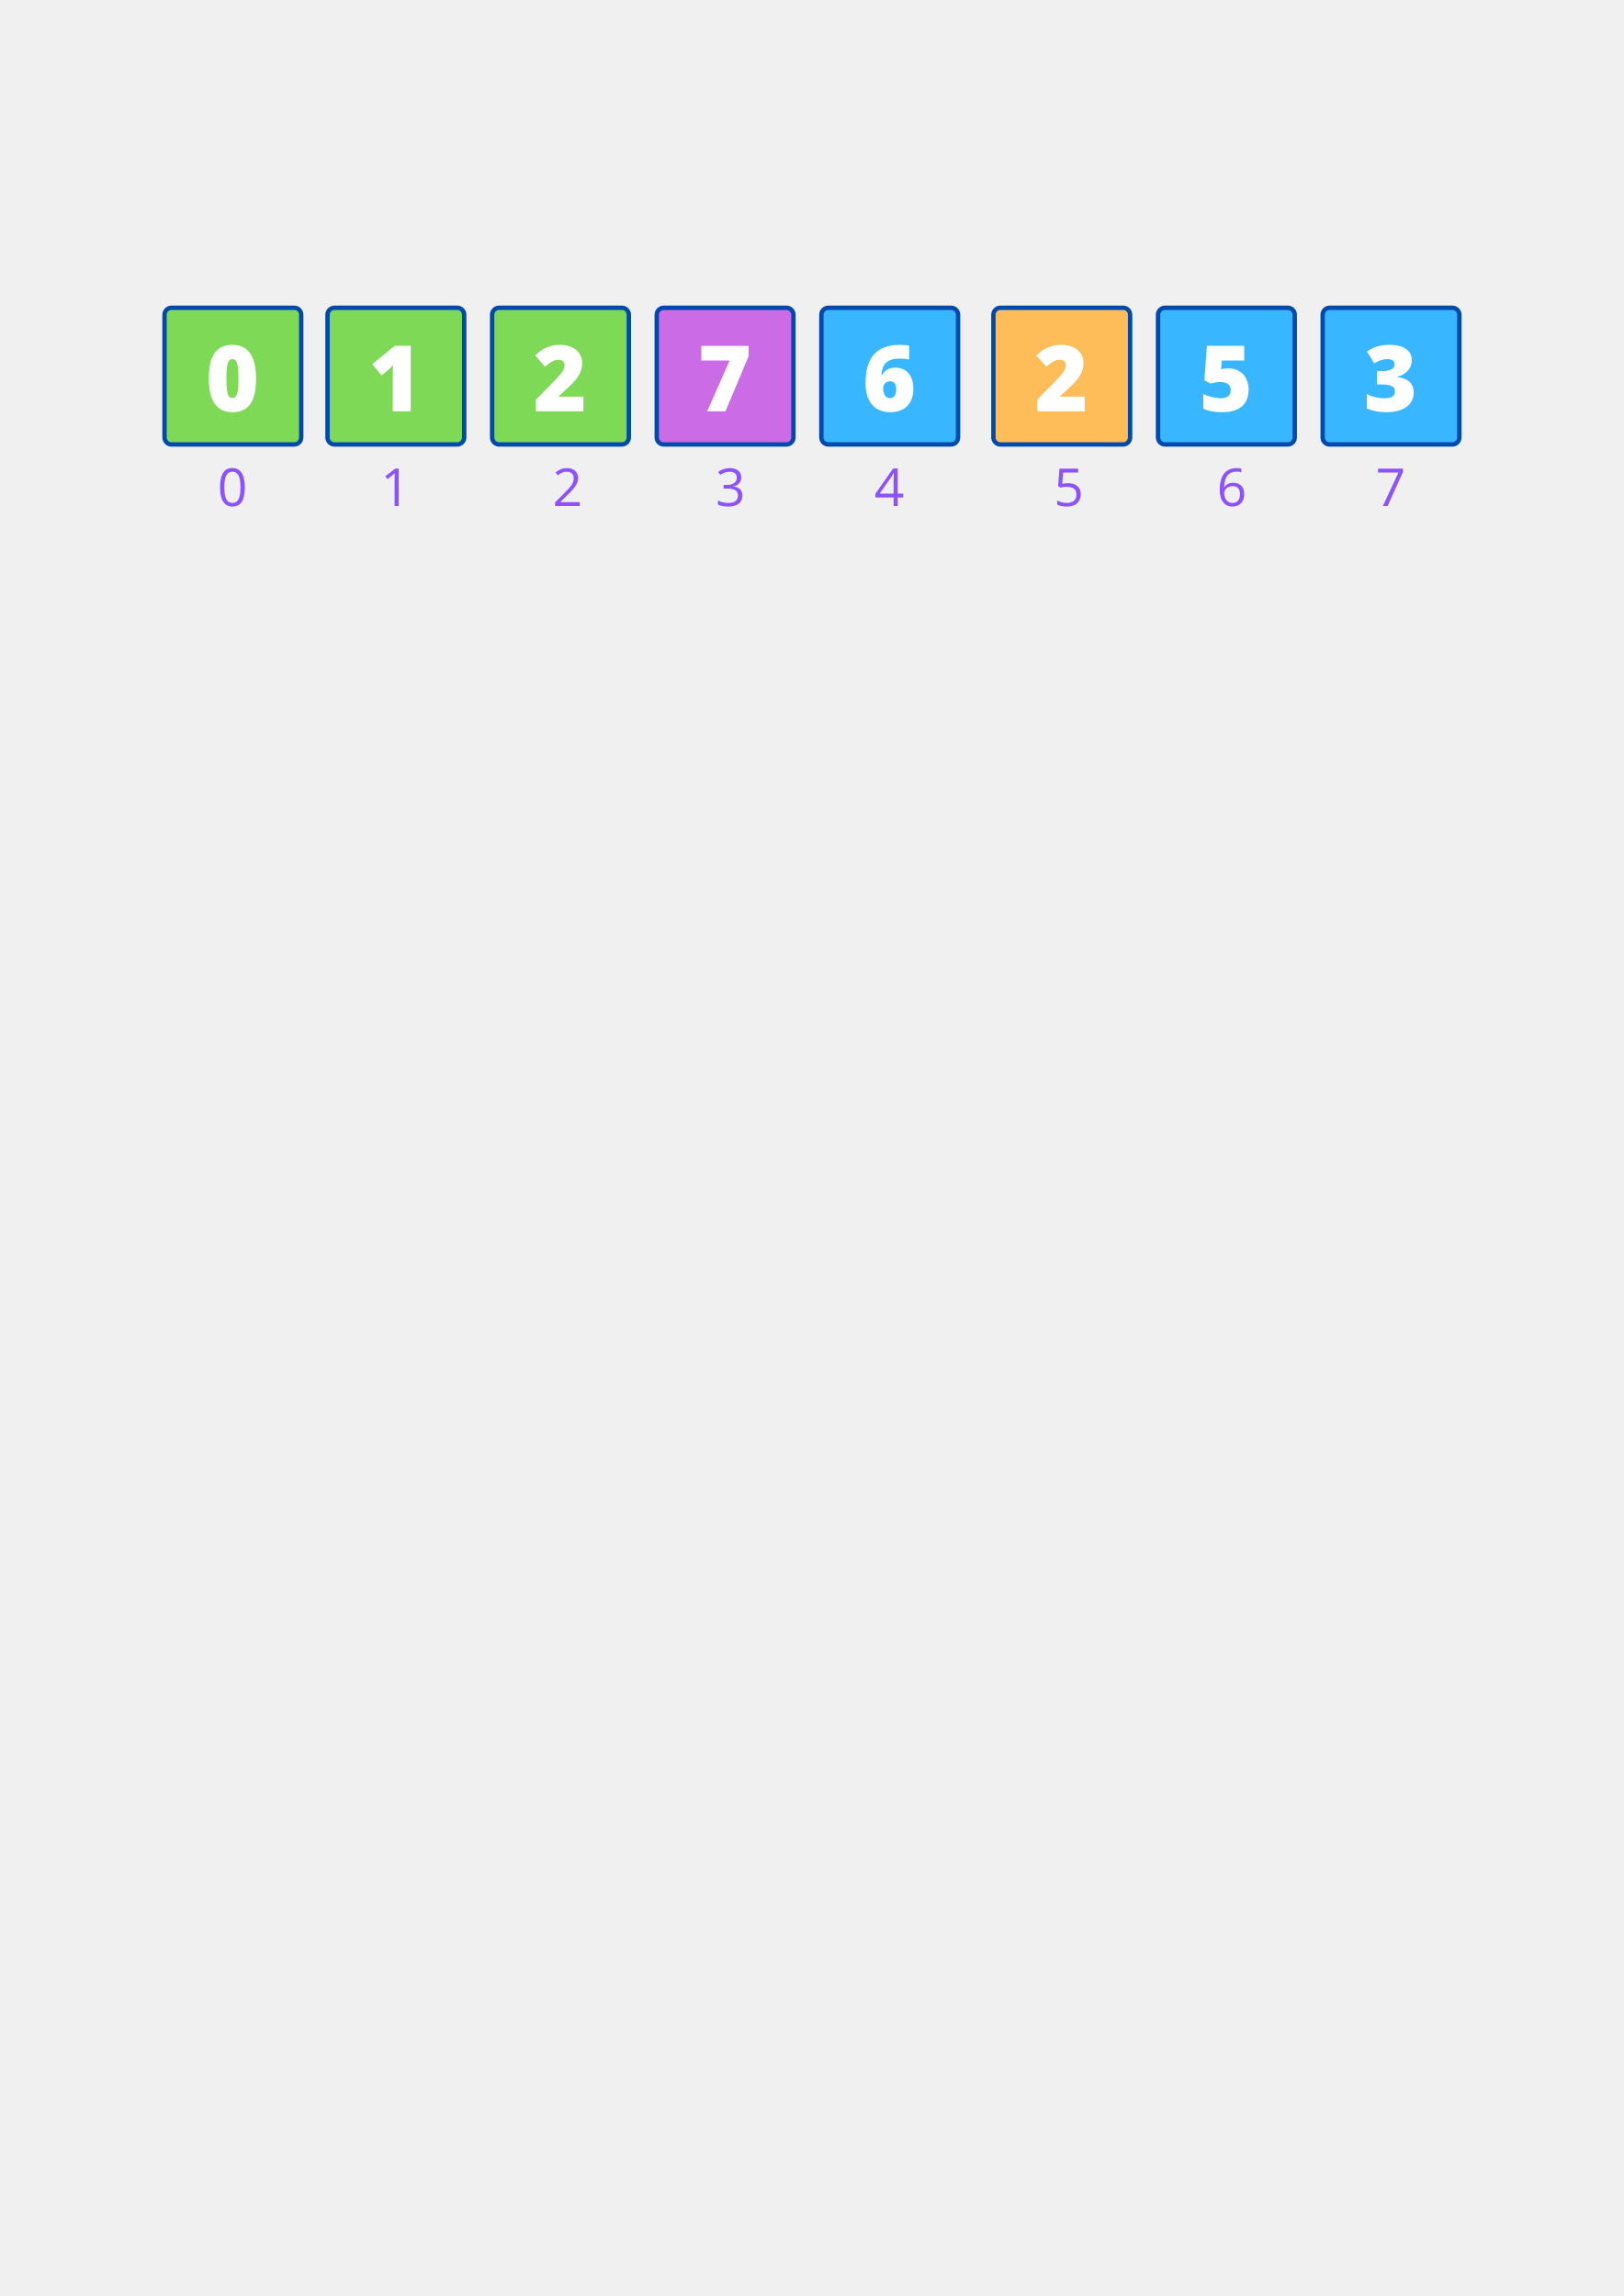
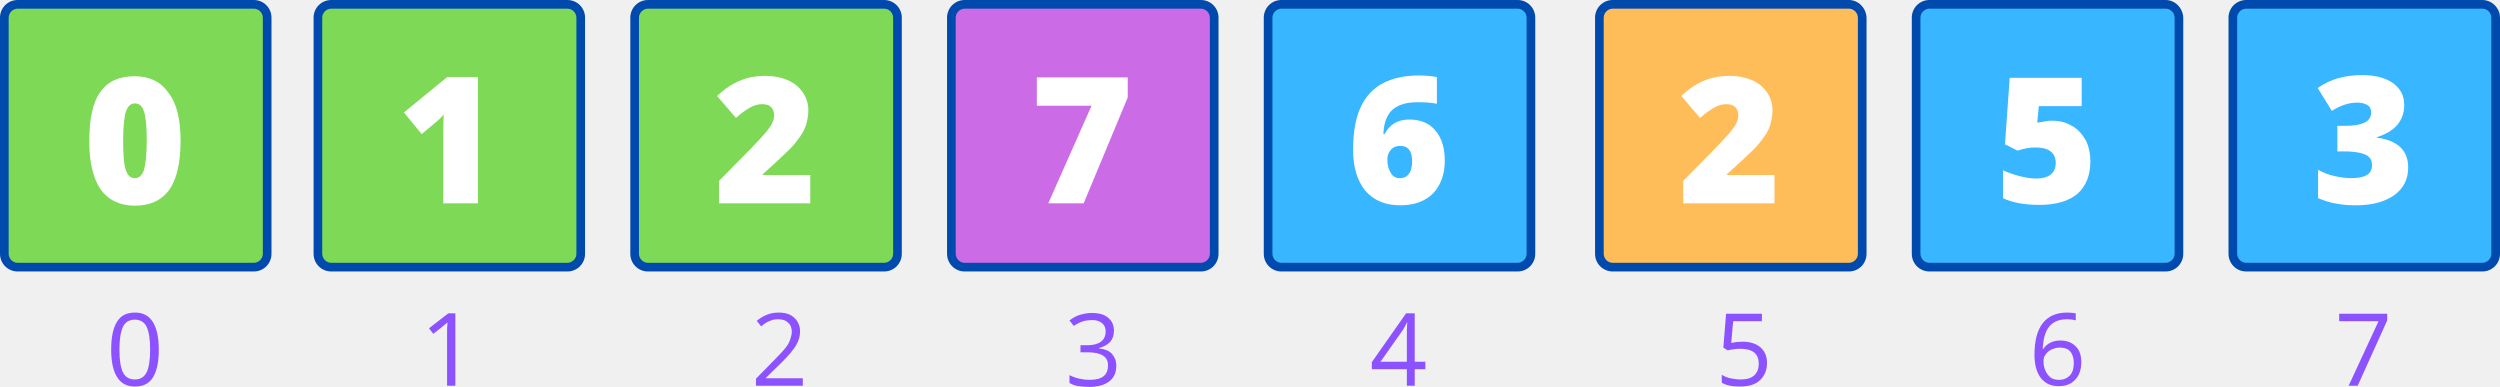
- <svg xmlns="http://www.w3.org/2000/svg" width="794" zoomAndPan="magnify" viewBox="0 0 595.5 842.25" height="1123" preserveAspectRatio="xMidYMid meet" version="1.0">
-   <defs>
-     <g>
-       <g id="id1" />
-       <g id="id2" />
-     </g>
-   </defs>
-   <path fill="rgb(49.409%, 85.1%, 34.119%)" d="M 107.922 162.98 L 62.906 162.98 C 61.531 162.98 60.398 161.848 60.398 160.473 L 60.398 115.457 C 60.398 114.082 61.531 112.949 62.906 112.949 L 107.887 112.949 C 109.262 112.949 110.395 114.082 110.395 115.457 L 110.395 160.441 C 110.43 161.848 109.297 162.98 107.922 162.98 " fill-opacity="1" fill-rule="nonzero" />
-   <path fill="rgb(0%, 29.019%, 67.839%)" d="M 107.922 113.707 C 108.883 113.707 109.672 114.496 109.672 115.457 L 109.672 160.473 C 109.672 161.438 108.883 162.227 107.922 162.227 L 62.906 162.227 C 61.941 162.227 61.152 161.438 61.152 160.473 L 61.152 115.457 C 61.152 114.496 61.941 113.707 62.906 113.707 L 107.922 113.707 M 107.922 112.094 L 62.906 112.094 C 61.051 112.094 59.539 113.602 59.539 115.457 L 59.539 160.473 C 59.539 162.328 61.051 163.84 62.906 163.84 L 107.922 163.84 C 109.777 163.84 111.285 162.328 111.285 160.473 L 111.285 115.457 C 111.285 113.602 109.777 112.094 107.922 112.094 " fill-opacity="1" fill-rule="nonzero" />
-   <path fill="rgb(49.409%, 85.1%, 34.119%)" d="M 167.695 162.98 L 122.68 162.98 C 121.305 162.98 120.172 161.848 120.172 160.473 L 120.172 115.457 C 120.172 114.082 121.305 112.949 122.68 112.949 L 167.664 112.949 C 169.035 112.949 170.168 114.082 170.168 115.457 L 170.168 160.441 C 170.203 161.848 169.07 162.98 167.695 162.98 " fill-opacity="1" fill-rule="nonzero" />
-   <path fill="rgb(0%, 29.019%, 67.839%)" d="M 167.695 113.707 C 168.656 113.707 169.449 114.496 169.449 115.457 L 169.449 160.473 C 169.449 161.438 168.656 162.227 167.695 162.227 L 122.68 162.227 C 121.719 162.227 120.93 161.438 120.93 160.473 L 120.93 115.457 C 120.93 114.496 121.719 113.707 122.68 113.707 L 167.695 113.707 M 167.695 112.094 L 122.68 112.094 C 120.824 112.094 119.312 113.602 119.312 115.457 L 119.312 160.473 C 119.312 162.328 120.824 163.84 122.68 163.84 L 167.695 163.84 C 169.551 163.84 171.062 162.328 171.062 160.473 L 171.062 115.457 C 171.062 113.602 169.551 112.094 167.695 112.094 " fill-opacity="1" fill-rule="nonzero" />
-   <path fill="rgb(79.61%, 42.349%, 90.199%)" d="M 288.453 162.98 L 243.438 162.98 C 242.062 162.98 240.93 161.848 240.93 160.473 L 240.93 115.457 C 240.93 114.082 242.062 112.949 243.438 112.949 L 288.418 112.949 C 289.793 112.949 290.926 114.082 290.926 115.457 L 290.926 160.441 C 290.961 161.848 289.828 162.98 288.453 162.98 " fill-opacity="1" fill-rule="nonzero" />
-   <path fill="rgb(0%, 29.019%, 67.839%)" d="M 288.453 113.707 C 289.414 113.707 290.203 114.496 290.203 115.457 L 290.203 160.473 C 290.203 161.438 289.414 162.227 288.453 162.227 L 243.438 162.227 C 242.477 162.227 241.684 161.438 241.684 160.473 L 241.684 115.457 C 241.684 114.496 242.477 113.707 243.438 113.707 L 288.453 113.707 M 288.453 112.094 L 243.438 112.094 C 241.582 112.094 240.07 113.602 240.07 115.457 L 240.07 160.473 C 240.07 162.328 241.582 163.84 243.438 163.84 L 288.453 163.84 C 290.309 163.84 291.82 162.328 291.82 160.473 L 291.82 115.457 C 291.82 113.602 290.309 112.094 288.453 112.094 " fill-opacity="1" fill-rule="nonzero" />
-   <path fill="rgb(21.959%, 71.37%, 100%)" d="M 472.309 162.98 L 427.293 162.98 C 425.918 162.98 424.785 161.848 424.785 160.473 L 424.785 115.457 C 424.785 114.082 425.918 112.949 427.293 112.949 L 472.277 112.949 C 473.648 112.949 474.781 114.082 474.781 115.457 L 474.781 160.441 C 474.816 161.848 473.684 162.98 472.309 162.98 " fill-opacity="1" fill-rule="nonzero" />
-   <path fill="rgb(0%, 29.019%, 67.839%)" d="M 472.309 113.707 C 473.273 113.707 474.062 114.496 474.062 115.457 L 474.062 160.473 C 474.062 161.438 473.273 162.227 472.309 162.227 L 427.293 162.227 C 426.332 162.227 425.543 161.438 425.543 160.473 L 425.543 115.457 C 425.543 114.496 426.332 113.707 427.293 113.707 L 472.309 113.707 M 472.309 112.094 L 427.293 112.094 C 425.438 112.094 423.93 113.602 423.93 115.457 L 423.93 160.473 C 423.93 162.328 425.438 163.84 427.293 163.84 L 472.309 163.84 C 474.164 163.84 475.676 162.328 475.676 160.473 L 475.676 115.457 C 475.676 113.602 474.164 112.094 472.309 112.094 " fill-opacity="1" fill-rule="nonzero" />
-   <path fill="rgb(49.409%, 85.1%, 34.119%)" d="M 228.074 162.98 L 183.059 162.98 C 181.684 162.98 180.551 161.848 180.551 160.473 L 180.551 115.457 C 180.551 114.082 181.684 112.949 183.059 112.949 L 228.039 112.949 C 229.414 112.949 230.547 114.082 230.547 115.457 L 230.547 160.441 C 230.582 161.848 229.449 162.98 228.074 162.98 " fill-opacity="1" fill-rule="nonzero" />
-   <path fill="rgb(0%, 29.019%, 67.839%)" d="M 228.074 113.707 C 229.035 113.707 229.828 114.496 229.828 115.457 L 229.828 160.473 C 229.828 161.438 229.035 162.227 228.074 162.227 L 183.059 162.227 C 182.098 162.227 181.309 161.438 181.309 160.473 L 181.309 115.457 C 181.309 114.496 182.098 113.707 183.059 113.707 L 228.074 113.707 M 228.074 112.094 L 183.059 112.094 C 181.203 112.094 179.691 113.602 179.691 115.457 L 179.691 160.473 C 179.691 162.328 181.203 163.84 183.059 163.84 L 228.074 163.84 C 229.93 163.84 231.441 162.328 231.441 160.473 L 231.441 115.457 C 231.441 113.602 229.93 112.094 228.074 112.094 " fill-opacity="1" fill-rule="nonzero" />
-   <path fill="rgb(100%, 74.12%, 34.9%)" d="M 411.934 162.98 L 366.914 162.98 C 365.543 162.98 364.41 161.848 364.41 160.473 L 364.41 115.457 C 364.41 114.082 365.543 112.949 366.914 112.949 L 411.898 112.949 C 413.27 112.949 414.406 114.082 414.406 115.457 L 414.406 160.441 C 414.438 161.848 413.305 162.98 411.934 162.98 " fill-opacity="1" fill-rule="nonzero" />
-   <path fill="rgb(0%, 29.019%, 67.839%)" d="M 411.934 113.707 C 412.895 113.707 413.684 114.496 413.684 115.457 L 413.684 160.473 C 413.684 161.438 412.895 162.227 411.934 162.227 L 366.914 162.227 C 365.953 162.227 365.164 161.438 365.164 160.473 L 365.164 115.457 C 365.164 114.496 365.953 113.707 366.914 113.707 L 411.934 113.707 M 411.934 112.094 L 366.914 112.094 C 365.062 112.094 363.551 113.602 363.551 115.457 L 363.551 160.473 C 363.551 162.328 365.062 163.84 366.914 163.84 L 411.934 163.84 C 413.785 163.84 415.297 162.328 415.297 160.473 L 415.297 115.457 C 415.297 113.602 413.785 112.094 411.934 112.094 " fill-opacity="1" fill-rule="nonzero" />
-   <path fill="rgb(21.959%, 71.37%, 100%)" d="M 348.832 162.98 L 303.816 162.98 C 302.441 162.98 301.309 161.848 301.309 160.473 L 301.309 115.457 C 301.309 114.082 302.441 112.949 303.816 112.949 L 348.797 112.949 C 350.172 112.949 351.305 114.082 351.305 115.457 L 351.305 160.441 C 351.34 161.848 350.207 162.98 348.832 162.98 " fill-opacity="1" fill-rule="nonzero" />
-   <path fill="rgb(0%, 29.019%, 67.839%)" d="M 348.832 113.707 C 349.793 113.707 350.582 114.496 350.582 115.457 L 350.582 160.473 C 350.582 161.438 349.793 162.227 348.832 162.227 L 303.816 162.227 C 302.852 162.227 302.062 161.438 302.062 160.473 L 302.062 115.457 C 302.062 114.496 302.852 113.707 303.816 113.707 L 348.832 113.707 M 348.832 112.094 L 303.816 112.094 C 301.961 112.094 300.449 113.602 300.449 115.457 L 300.449 160.473 C 300.449 162.328 301.961 163.84 303.816 163.84 L 348.832 163.84 C 350.688 163.84 352.195 162.328 352.195 160.473 L 352.195 115.457 C 352.195 113.602 350.688 112.094 348.832 112.094 " fill-opacity="1" fill-rule="nonzero" />
-   <path fill="rgb(21.959%, 71.37%, 100%)" d="M 532.688 162.98 L 487.672 162.98 C 486.297 162.98 485.164 161.848 485.164 160.473 L 485.164 115.457 C 485.164 114.082 486.297 112.949 487.672 112.949 L 532.656 112.949 C 534.027 112.949 535.16 114.082 535.16 115.457 L 535.16 160.441 C 535.195 161.848 534.062 162.98 532.688 162.98 " fill-opacity="1" fill-rule="nonzero" />
-   <path fill="rgb(0%, 29.019%, 67.839%)" d="M 532.688 113.707 C 533.652 113.707 534.441 114.496 534.441 115.457 L 534.441 160.473 C 534.441 161.438 533.652 162.227 532.688 162.227 L 487.672 162.227 C 486.711 162.227 485.922 161.438 485.922 160.473 L 485.922 115.457 C 485.922 114.496 486.711 113.707 487.672 113.707 L 532.688 113.707 M 532.688 112.094 L 487.672 112.094 C 485.816 112.094 484.309 113.602 484.309 115.457 L 484.309 160.473 C 484.309 162.328 485.816 163.84 487.672 163.84 L 532.688 163.84 C 534.543 163.84 536.055 162.328 536.055 160.473 L 536.055 115.457 C 536.055 113.602 534.543 112.094 532.688 112.094 " fill-opacity="1" fill-rule="nonzero" />
-   <g fill="rgb(100%, 100%, 100%)" fill-opacity="1">
+ <svg xmlns="http://www.w3.org/2000/svg" version="1.1" id="Layer_1" x="0px" y="0px" viewBox="0 0 635.4 98.3" style="enable-background:new 0 0 635.4 98.3;" xml:space="preserve">
+   <style type="text/css">
+ 	.st0{fill:#7ED957;}
+ 	.st1{fill:#004AAD;}
+ 	.st2{fill:#CB6CE6;}
+ 	.st3{fill:#38B6FF;}
+ 	.st4{fill:#FFBD59;}
+ 	.st5{fill:#FFFFFF;}
+ 	.st6{fill:#8C52FF;}
+ </style>
+   <path class="st0" d="M64.5,67.8h-60c-1.8,0-3.3-1.5-3.3-3.3v-60c0-1.8,1.5-3.3,3.3-3.3h60c1.8,0,3.3,1.5,3.3,3.3v60  C67.9,66.3,66.3,67.8,64.5,67.8" />
+   <path class="st1" d="M64.5,2.2c1.3,0,2.3,1.1,2.3,2.3v60c0,1.3-1.1,2.3-2.3,2.3h-60c-1.3,0-2.3-1.1-2.3-2.3v-60  c0-1.3,1.1-2.3,2.3-2.3H64.5 M64.5,0h-60C2,0,0,2,0,4.5v60C0,67,2,69,4.5,69h60c2.5,0,4.5-2,4.5-4.5v-60C69,2,67,0,64.5,0" />
+   <path class="st0" d="M144.2,67.8h-60c-1.8,0-3.3-1.5-3.3-3.3v-60c0-1.8,1.5-3.3,3.3-3.3h60c1.8,0,3.3,1.5,3.3,3.3v60  C147.6,66.3,146,67.8,144.2,67.8" />
+   <path class="st1" d="M144.2,2.2c1.3,0,2.3,1.1,2.3,2.3v60c0,1.3-1.1,2.3-2.3,2.3h-60c-1.3,0-2.3-1.1-2.3-2.3v-60  c0-1.3,1.1-2.3,2.3-2.3H144.2 M144.2,0h-60c-2.5,0-4.5,2-4.5,4.5v60c0,2.5,2,4.5,4.5,4.5h60c2.5,0,4.5-2,4.5-4.5v-60  C148.7,2,146.7,0,144.2,0" />
+   <path class="st2" d="M305.2,67.8h-60c-1.8,0-3.3-1.5-3.3-3.3v-60c0-1.8,1.5-3.3,3.3-3.3h60c1.8,0,3.3,1.5,3.3,3.3v60  C308.6,66.3,307.1,67.8,305.2,67.8" />
+   <path class="st1" d="M305.2,2.2c1.3,0,2.3,1.1,2.3,2.3v60c0,1.3-1.1,2.3-2.3,2.3h-60c-1.3,0-2.3-1.1-2.3-2.3v-60  c0-1.3,1.1-2.3,2.3-2.3H305.2 M305.2,0h-60c-2.5,0-4.5,2-4.5,4.5v60c0,2.5,2,4.5,4.5,4.5h60c2.5,0,4.5-2,4.5-4.5v-60  C309.7,2,307.7,0,305.2,0" />
+   <path class="st3" d="M550.4,67.8h-60c-1.8,0-3.3-1.5-3.3-3.3v-60c0-1.8,1.5-3.3,3.3-3.3h60c1.8,0,3.3,1.5,3.3,3.3v60  C553.7,66.3,552.2,67.8,550.4,67.8" />
+   <path class="st1" d="M550.4,2.2c1.3,0,2.3,1.1,2.3,2.3v60c0,1.3-1.1,2.3-2.3,2.3h-60c-1.3,0-2.3-1.1-2.3-2.3v-60  c0-1.3,1.1-2.3,2.3-2.3H550.4 M550.4,0h-60c-2.5,0-4.5,2-4.5,4.5v60c0,2.5,2,4.5,4.5,4.5h60c2.5,0,4.5-2,4.5-4.5v-60  C554.8,2,552.8,0,550.4,0" />
+   <path class="st0" d="M224.7,67.8h-60c-1.8,0-3.3-1.5-3.3-3.3v-60c0-1.8,1.5-3.3,3.3-3.3h60c1.8,0,3.3,1.5,3.3,3.3v60  C228.1,66.3,226.5,67.8,224.7,67.8" />
+   <path class="st1" d="M224.7,2.2c1.3,0,2.3,1.1,2.3,2.3v60c0,1.3-1.1,2.3-2.3,2.3h-60c-1.3,0-2.3-1.1-2.3-2.3v-60  c0-1.3,1.1-2.3,2.3-2.3H224.7 M224.7,0h-60c-2.5,0-4.5,2-4.5,4.5v60c0,2.5,2,4.5,4.5,4.5h60c2.5,0,4.5-2,4.5-4.5v-60  C229.2,2,227.2,0,224.7,0" />
+   <path class="st4" d="M469.9,67.8h-60c-1.8,0-3.3-1.5-3.3-3.3v-60c0-1.8,1.5-3.3,3.3-3.3h60c1.8,0,3.3,1.5,3.3,3.3v60  C473.2,66.3,471.7,67.8,469.9,67.8" />
+   <path class="st1" d="M469.9,2.2c1.3,0,2.3,1.1,2.3,2.3v60c0,1.3-1.1,2.3-2.3,2.3h-60c-1.3,0-2.3-1.1-2.3-2.3v-60  c0-1.3,1.1-2.3,2.3-2.3H469.9 M469.9,0h-60c-2.5,0-4.5,2-4.5,4.5v60c0,2.5,2,4.5,4.5,4.5h60c2.5,0,4.5-2,4.5-4.5v-60  C474.3,2,472.3,0,469.9,0" />
+   <path class="st3" d="M385.7,67.8h-60c-1.8,0-3.3-1.5-3.3-3.3v-60c0-1.8,1.5-3.3,3.3-3.3h60c1.8,0,3.3,1.5,3.3,3.3v60  C389.1,66.3,387.6,67.8,385.7,67.8" />
+   <path class="st1" d="M385.7,2.2c1.3,0,2.3,1.1,2.3,2.3v60c0,1.3-1.1,2.3-2.3,2.3h-60c-1.3,0-2.3-1.1-2.3-2.3v-60  c0-1.3,1.1-2.3,2.3-2.3H385.7 M385.7,0h-60c-2.5,0-4.5,2-4.5,4.5v60c0,2.5,2,4.5,4.5,4.5h60c2.5,0,4.5-2,4.5-4.5v-60  C390.2,2,388.2,0,385.7,0" />
+   <path class="st3" d="M630.9,67.8h-60c-1.8,0-3.3-1.5-3.3-3.3v-60c0-1.8,1.5-3.3,3.3-3.3h60c1.8,0,3.3,1.5,3.3,3.3v60  C634.2,66.3,632.7,67.8,630.9,67.8" />
+   <path class="st1" d="M630.9,2.2c1.3,0,2.3,1.1,2.3,2.3v60c0,1.3-1.1,2.3-2.3,2.3h-60c-1.3,0-2.3-1.1-2.3-2.3v-60  c0-1.3,1.1-2.3,2.3-2.3H630.9 M630.9,0h-60c-2.5,0-4.5,2-4.5,4.5v60c0,2.5,2,4.5,4.5,4.5h60c2.5,0,4.5-2,4.5-4.5v-60  C635.4,2,633.3,0,630.9,0" />
+   <g>
    <g transform="translate(75.39425, 150.878)">
      <g>
-         <path d="M 18.531 -11.984 C 18.531 -7.734 17.816 -4.617 16.391 -2.641 C 14.973 -0.66 12.797 0.328 9.859 0.328 C 6.984 0.328 4.816 -0.703 3.359 -2.766 C 1.91 -4.828 1.188 -7.898 1.188 -11.984 C 1.188 -16.254 1.895 -19.383 3.312 -21.375 C 4.738 -23.375 6.922 -24.375 9.859 -24.375 C 12.723 -24.375 14.883 -23.332 16.344 -21.25 C 17.801 -19.176 18.531 -16.086 18.531 -11.984 Z M 7.641 -11.984 C 7.641 -9.266 7.805 -7.395 8.141 -6.375 C 8.484 -5.352 9.055 -4.844 9.859 -4.844 C 10.672 -4.844 11.242 -5.367 11.578 -6.422 C 11.91 -7.473 12.078 -9.328 12.078 -11.984 C 12.078 -14.641 11.906 -16.5 11.562 -17.562 C 11.227 -18.633 10.66 -19.172 9.859 -19.172 C 9.055 -19.172 8.484 -18.656 8.141 -17.625 C 7.805 -16.602 7.641 -14.723 7.641 -11.984 Z M 7.641 -11.984 " />
+         <path class="st5" d="M-29.5-115.1c0,5.7-1,9.8-2.9,12.5c-1.9,2.6-4.8,4-8.7,4c-3.8,0-6.7-1.4-8.7-4.1c-1.9-2.8-2.9-6.8-2.9-12.3     c0-5.7,0.9-9.9,2.8-12.5c1.9-2.7,4.8-4,8.7-4c3.8,0,6.7,1.4,8.6,4.2C-30.5-124.7-29.5-120.6-29.5-115.1z M-44.1-115.1     c0,3.6,0.2,6.1,0.7,7.5c0.5,1.4,1.2,2,2.3,2c1.1,0,1.8-0.7,2.3-2.1c0.4-1.4,0.7-3.9,0.7-7.4c0-3.5-0.2-6-0.7-7.4     c-0.4-1.4-1.2-2.1-2.3-2.1c-1.1,0-1.8,0.7-2.3,2.1C-43.8-121.3-44.1-118.8-44.1-115.1z" />
      </g>
    </g>
  </g>
-   <g fill="rgb(100%, 100%, 100%)" fill-opacity="1">
+   <g>
    <g transform="translate(135.1689, 150.878)">
      <g>
-         <path d="M 15.484 0 L 8.891 0 L 8.891 -12.719 C 8.891 -14.258 8.922 -15.672 8.984 -16.953 C 8.578 -16.461 8.078 -15.953 7.484 -15.422 L 4.75 -13.156 L 1.375 -17.312 L 9.625 -24.031 L 15.484 -24.031 Z M 15.484 0 " />
+         <path class="st5" d="M-13.7-99.2h-8.8v-17c0-2.1,0-3.9,0.1-5.6c-0.5,0.7-1.2,1.3-2,2l-3.6,3l-4.5-5.5l11-9h7.8V-99.2z" />
      </g>
    </g>
  </g>
-   <g fill="rgb(100%, 100%, 100%)" fill-opacity="1">
+   <g>
    <g transform="translate(255.9259, 150.878)">
      <g>
-         <path d="M 3.438 0 L 11.688 -18.625 L 1.281 -18.625 L 1.281 -24 L 18.625 -24 L 18.625 -20.172 L 10.156 0 Z M 3.438 0 " />
+         <path class="st5" d="M10.5-99.2l11-24.8H7.6v-7.2h23.1v5.1L19.5-99.2H10.5z" />
      </g>
    </g>
  </g>
-   <g fill="rgb(100%, 100%, 100%)" fill-opacity="1">
+   <g>
    <g transform="translate(439.7828, 150.878)">
      <g>
-         <path d="M 10.906 -15.75 C 12.289 -15.75 13.535 -15.426 14.641 -14.781 C 15.754 -14.145 16.617 -13.238 17.234 -12.062 C 17.859 -10.883 18.172 -9.531 18.172 -8 C 18.172 -5.32 17.363 -3.266 15.75 -1.828 C 14.133 -0.391 11.691 0.328 8.422 0.328 C 5.609 0.328 3.316 -0.102 1.547 -0.969 L 1.547 -6.297 C 2.492 -5.859 3.566 -5.492 4.766 -5.203 C 5.973 -4.922 7.008 -4.781 7.875 -4.781 C 9.07 -4.781 9.992 -5.035 10.641 -5.547 C 11.297 -6.055 11.625 -6.812 11.625 -7.812 C 11.625 -8.727 11.289 -9.441 10.625 -9.953 C 9.969 -10.473 8.973 -10.734 7.641 -10.734 C 6.617 -10.734 5.52 -10.539 4.344 -10.156 L 1.953 -11.344 L 2.859 -24.031 L 16.562 -24.031 L 16.562 -18.625 L 8.375 -18.625 L 8.078 -15.453 C 8.941 -15.609 9.551 -15.695 9.906 -15.719 C 10.27 -15.738 10.602 -15.75 10.906 -15.75 Z M 10.906 -15.75 " />
+         <path class="st5" d="M81.8-120.2c1.8,0,3.5,0.4,5,1.3c1.5,0.8,2.6,2.1,3.5,3.6c0.8,1.6,1.2,3.4,1.2,5.4c0,3.6-1.1,6.3-3.2,8.2     c-2.2,1.9-5.4,2.9-9.8,2.9c-3.8,0-6.8-0.6-9.2-1.7v-7.1c1.3,0.6,2.7,1.1,4.3,1.5c1.6,0.4,3,0.6,4.1,0.6c1.6,0,2.8-0.3,3.7-1     c0.9-0.7,1.3-1.7,1.3-3c0-1.2-0.4-2.2-1.3-2.9c-0.9-0.7-2.2-1-4-1c-1.4,0-2.8,0.3-4.4,0.8l-3.2-1.6l1.2-16.9h18.3v7.2H78.4     l-0.4,4.2c1.2-0.2,2-0.3,2.4-0.4C80.9-120.2,81.3-120.2,81.8-120.2z" />
      </g>
    </g>
  </g>
-   <g fill="rgb(100%, 100%, 100%)" fill-opacity="1">
+   <g>
    <g transform="translate(195.5474, 150.878)">
      <g>
-         <path d="M 18.438 0 L 1 0 L 1 -4.266 L 6.875 -10.203 C 8.551 -11.953 9.645 -13.145 10.156 -13.781 C 10.664 -14.426 11.02 -14.977 11.219 -15.438 C 11.426 -15.906 11.531 -16.391 11.531 -16.891 C 11.531 -17.516 11.328 -18.008 10.922 -18.375 C 10.523 -18.738 9.957 -18.922 9.219 -18.922 C 8.457 -18.922 7.691 -18.703 6.922 -18.266 C 6.148 -17.828 5.281 -17.188 4.312 -16.344 L 0.734 -20.531 C 1.973 -21.633 3.016 -22.422 3.859 -22.891 C 4.703 -23.367 5.617 -23.734 6.609 -23.984 C 7.609 -24.242 8.723 -24.375 9.953 -24.375 C 11.516 -24.375 12.906 -24.098 14.125 -23.547 C 15.344 -23.004 16.289 -22.223 16.969 -21.203 C 17.645 -20.191 17.984 -19.055 17.984 -17.797 C 17.984 -16.859 17.863 -15.988 17.625 -15.188 C 17.383 -14.383 17.02 -13.598 16.531 -12.828 C 16.039 -12.055 15.383 -11.242 14.562 -10.391 C 13.75 -9.535 12.008 -7.91 9.344 -5.516 L 9.344 -5.359 L 18.438 -5.359 Z M 18.438 0 " />
+         <path class="st5" d="M10.4-99.2h-23.2v-5.7l7.8-7.9c2.2-2.3,3.7-3.9,4.4-4.8c0.7-0.9,1.2-1.6,1.4-2.2c0.3-0.6,0.4-1.3,0.4-1.9     c0-0.8-0.3-1.5-0.8-2c-0.5-0.5-1.3-0.7-2.3-0.7c-1,0-2,0.3-3.1,0.9c-1,0.6-2.2,1.4-3.5,2.6l-4.8-5.6c1.7-1.5,3-2.5,4.2-3.1     c1.1-0.6,2.3-1.1,3.7-1.5c1.3-0.3,2.8-0.5,4.5-0.5c2.1,0,3.9,0.4,5.6,1.1c1.6,0.7,2.9,1.8,3.8,3.1c0.9,1.3,1.4,2.9,1.4,4.5     c0,1.2-0.2,2.4-0.5,3.5c-0.3,1.1-0.8,2.1-1.5,3.1c-0.7,1-1.5,2.1-2.6,3.2c-1.1,1.1-3.4,3.3-7,6.5v0.2h12.1V-99.2z" />
      </g>
    </g>
  </g>
-   <g fill="rgb(100%, 100%, 100%)" fill-opacity="1">
+   <g>
    <g transform="translate(379.4044, 150.878)">
      <g>
-         <path d="M 18.438 0 L 1 0 L 1 -4.266 L 6.875 -10.203 C 8.551 -11.953 9.645 -13.145 10.156 -13.781 C 10.664 -14.426 11.02 -14.977 11.219 -15.438 C 11.426 -15.906 11.531 -16.391 11.531 -16.891 C 11.531 -17.516 11.328 -18.008 10.922 -18.375 C 10.523 -18.738 9.957 -18.922 9.219 -18.922 C 8.457 -18.922 7.691 -18.703 6.922 -18.266 C 6.148 -17.828 5.281 -17.188 4.312 -16.344 L 0.734 -20.531 C 1.973 -21.633 3.016 -22.422 3.859 -22.891 C 4.703 -23.367 5.617 -23.734 6.609 -23.984 C 7.609 -24.242 8.723 -24.375 9.953 -24.375 C 11.516 -24.375 12.906 -24.098 14.125 -23.547 C 15.344 -23.004 16.289 -22.223 16.969 -21.203 C 17.645 -20.191 17.984 -19.055 17.984 -17.797 C 17.984 -16.859 17.863 -15.988 17.625 -15.188 C 17.383 -14.383 17.02 -13.598 16.531 -12.828 C 16.039 -12.055 15.383 -11.242 14.562 -10.391 C 13.75 -9.535 12.008 -7.91 9.344 -5.516 L 9.344 -5.359 L 18.438 -5.359 Z M 18.438 0 " />
+         <path class="st5" d="M71.7-99.2H48.4v-5.7l7.8-7.9c2.2-2.3,3.7-3.9,4.4-4.8c0.7-0.9,1.2-1.6,1.4-2.2c0.3-0.6,0.4-1.3,0.4-1.9     c0-0.8-0.3-1.5-0.8-2c-0.5-0.5-1.3-0.7-2.3-0.7c-1,0-2,0.3-3.1,0.9c-1,0.6-2.2,1.4-3.5,2.6l-4.8-5.6c1.7-1.5,3-2.5,4.2-3.1     c1.1-0.6,2.3-1.1,3.7-1.5c1.3-0.3,2.8-0.5,4.5-0.5c2.1,0,3.9,0.4,5.6,1.1c1.6,0.7,2.9,1.8,3.8,3.1c0.9,1.3,1.4,2.9,1.4,4.5     c0,1.2-0.2,2.4-0.5,3.5c-0.3,1.1-0.8,2.1-1.5,3.1c-0.7,1-1.5,2.1-2.6,3.2c-1.1,1.1-3.4,3.3-7,6.5v0.2h12.1V-99.2z" />
      </g>
    </g>
  </g>
-   <g fill="rgb(100%, 100%, 100%)" fill-opacity="1">
+   <g>
    <g transform="translate(316.3044, 150.878)">
      <g>
-         <path d="M 1.156 -10.156 C 1.156 -13.508 1.633 -16.223 2.594 -18.297 C 3.551 -20.367 4.961 -21.898 6.828 -22.891 C 8.691 -23.879 10.992 -24.375 13.734 -24.375 C 14.711 -24.375 15.852 -24.281 17.156 -24.094 L 17.156 -19.016 C 16.062 -19.223 14.875 -19.328 13.594 -19.328 C 11.426 -19.328 9.812 -18.848 8.75 -17.891 C 7.688 -16.941 7.102 -15.391 7 -13.234 L 7.203 -13.234 C 8.18 -15.086 9.766 -16.016 11.953 -16.016 C 14.086 -16.016 15.742 -15.328 16.922 -13.953 C 18.098 -12.578 18.688 -10.664 18.688 -8.219 C 18.688 -5.57 17.941 -3.484 16.453 -1.953 C 14.961 -0.43 12.879 0.328 10.203 0.328 C 7.367 0.328 5.148 -0.586 3.547 -2.422 C 1.953 -4.266 1.156 -6.844 1.156 -10.156 Z M 10.062 -4.812 C 10.75 -4.812 11.305 -5.07 11.734 -5.594 C 12.172 -6.113 12.391 -6.941 12.391 -8.078 C 12.391 -10.035 11.633 -11.016 10.125 -11.016 C 9.375 -11.016 8.766 -10.758 8.297 -10.25 C 7.836 -9.75 7.609 -9.141 7.609 -8.422 C 7.609 -7.367 7.832 -6.504 8.281 -5.828 C 8.727 -5.148 9.32 -4.812 10.062 -4.812 Z M 10.062 -4.812 " />
+         <path class="st5" d="M27.6-112.7c0-4.5,0.6-8.1,1.9-10.9c1.3-2.8,3.2-4.8,5.6-6.1c2.5-1.3,5.6-2,9.2-2c1.3,0,2.8,0.1,4.6,0.4v6.8     c-1.5-0.3-3-0.4-4.8-0.4c-2.9,0-5,0.6-6.5,1.9c-1.4,1.3-2.2,3.3-2.3,6.2h0.3c1.3-2.5,3.4-3.7,6.3-3.7c2.8,0,5.1,0.9,6.6,2.8     c1.6,1.8,2.4,4.4,2.4,7.6c0,3.5-1,6.3-3,8.4c-2,2-4.8,3-8.3,3c-3.8,0-6.7-1.2-8.9-3.7C28.7-104.9,27.6-108.3,27.6-112.7z      M39.5-105.6c0.9,0,1.7-0.3,2.2-1c0.6-0.7,0.9-1.8,0.9-3.3c0-2.6-1-3.9-3-3.9c-1,0-1.8,0.3-2.4,1c-0.6,0.7-0.9,1.5-0.9,2.4     c0,1.4,0.3,2.6,0.9,3.5C37.7-106,38.5-105.6,39.5-105.6z" />
      </g>
    </g>
  </g>
-   <g fill="rgb(100%, 100%, 100%)" fill-opacity="1">
+   <g>
    <g transform="translate(500.1613, 150.878)">
      <g>
-         <path d="M 17.641 -18.812 C 17.641 -17.32 17.18 -16.039 16.266 -14.969 C 15.359 -13.906 14.047 -13.133 12.328 -12.656 L 12.328 -12.562 C 16.336 -12.051 18.344 -10.156 18.344 -6.875 C 18.344 -4.633 17.457 -2.875 15.688 -1.594 C 13.914 -0.312 11.457 0.328 8.312 0.328 C 7.02 0.328 5.82 0.234 4.719 0.047 C 3.625 -0.141 2.438 -0.477 1.156 -0.969 L 1.156 -6.359 C 2.207 -5.816 3.273 -5.414 4.359 -5.156 C 5.453 -4.906 6.457 -4.781 7.375 -4.781 C 8.801 -4.781 9.836 -4.977 10.484 -5.375 C 11.141 -5.781 11.469 -6.41 11.469 -7.266 C 11.469 -7.922 11.297 -8.426 10.953 -8.781 C 10.617 -9.133 10.07 -9.398 9.312 -9.578 C 8.562 -9.766 7.578 -9.859 6.359 -9.859 L 4.875 -9.859 L 4.875 -14.734 L 6.391 -14.734 C 9.691 -14.734 11.344 -15.578 11.344 -17.266 C 11.344 -17.898 11.098 -18.367 10.609 -18.672 C 10.117 -18.984 9.461 -19.141 8.641 -19.141 C 7.109 -19.141 5.52 -18.625 3.875 -17.594 L 1.188 -21.938 C 2.457 -22.812 3.754 -23.438 5.078 -23.812 C 6.41 -24.188 7.938 -24.375 9.656 -24.375 C 12.145 -24.375 14.098 -23.879 15.516 -22.891 C 16.93 -21.898 17.641 -20.539 17.641 -18.812 Z M 17.641 -18.812 " />
+         <path class="st5" d="M110.9-124.2c0,2-0.6,3.7-1.8,5.1c-1.2,1.4-3,2.4-5.2,3.1v0.1c5.3,0.7,8,3.2,8,7.6c0,3-1.2,5.3-3.5,7     c-2.4,1.7-5.6,2.6-9.8,2.6c-1.7,0-3.3-0.1-4.8-0.4c-1.5-0.2-3-0.7-4.8-1.4v-7.2c1.4,0.7,2.8,1.3,4.3,1.6c1.5,0.3,2.8,0.5,4,0.5     c1.9,0,3.3-0.3,4.1-0.8c0.9-0.5,1.3-1.4,1.3-2.5c0-0.9-0.2-1.5-0.7-2c-0.4-0.5-1.2-0.8-2.2-1.1c-1-0.2-2.3-0.4-3.9-0.4h-2v-6.5h2     c4.4,0,6.6-1.1,6.6-3.4c0-0.8-0.3-1.5-1-1.9c-0.7-0.4-1.5-0.6-2.6-0.6c-2,0-4.2,0.7-6.4,2.1l-3.6-5.8c1.7-1.2,3.4-2,5.2-2.5     c1.8-0.5,3.8-0.8,6.1-0.8c3.3,0,5.9,0.7,7.8,2C109.9-128.4,110.9-126.6,110.9-124.2z" />
      </g>
    </g>
  </g>
-   <g fill="rgb(54.9%, 32.159%, 100%)" fill-opacity="1">
+   <g>
    <g transform="translate(79.75612, 185.6423)">
      <g>
-         <path d="M 10.047 -6.891 C 10.047 -4.516 9.672 -2.738 8.922 -1.562 C 8.172 -0.395 7.023 0.188 5.484 0.188 C 4.004 0.188 2.879 -0.41 2.109 -1.609 C 1.336 -2.805 0.953 -4.566 0.953 -6.891 C 0.953 -9.273 1.32 -11.047 2.062 -12.203 C 2.812 -13.367 3.953 -13.953 5.484 -13.953 C 6.973 -13.953 8.102 -13.348 8.875 -12.141 C 9.656 -10.93 10.047 -9.18 10.047 -6.891 Z M 2.531 -6.891 C 2.531 -4.891 2.766 -3.43 3.234 -2.516 C 3.703 -1.609 4.453 -1.156 5.484 -1.156 C 6.523 -1.156 7.273 -1.613 7.734 -2.531 C 8.203 -3.457 8.438 -4.91 8.438 -6.891 C 8.438 -8.859 8.203 -10.301 7.734 -11.219 C 7.273 -12.133 6.523 -12.594 5.484 -12.594 C 4.453 -12.594 3.703 -12.141 3.234 -11.234 C 2.766 -10.328 2.531 -8.879 2.531 -6.891 Z M 2.531 -6.891 " />
+         <path class="st6" d="M-39.4-96.8c0,3.2-0.5,5.5-1.5,7.1c-1,1.6-2.5,2.3-4.6,2.3c-2,0-3.5-0.8-4.5-2.4c-1-1.6-1.5-3.9-1.5-7     c0-3.2,0.5-5.5,1.5-7.1c1-1.6,2.5-2.3,4.6-2.3c2,0,3.5,0.8,4.5,2.4C-39.9-102.2-39.4-99.8-39.4-96.8z M-49.4-96.8     c0,2.7,0.3,4.6,0.9,5.8c0.6,1.2,1.6,1.8,3,1.8c1.4,0,2.4-0.6,3-1.8c0.6-1.2,0.9-3.2,0.9-5.8c0-2.6-0.3-4.5-0.9-5.8     c-0.6-1.2-1.6-1.8-3-1.8c-1.4,0-2.4,0.6-3,1.8C-49.1-101.3-49.4-99.4-49.4-96.8z" />
      </g>
    </g>
  </g>
-   <g fill="rgb(54.9%, 32.159%, 100%)" fill-opacity="1">
+   <g>
    <g transform="translate(202.6417, 185.6423)">
      <g>
-         <path d="M 9.969 0 L 0.938 0 L 0.938 -1.344 L 4.562 -4.984 C 5.656 -6.098 6.379 -6.891 6.734 -7.359 C 7.086 -7.836 7.348 -8.301 7.516 -8.75 C 7.691 -9.195 7.781 -9.68 7.781 -10.203 C 7.781 -10.941 7.555 -11.523 7.109 -11.953 C 6.672 -12.379 6.055 -12.594 5.266 -12.594 C 4.703 -12.594 4.164 -12.5 3.656 -12.312 C 3.145 -12.125 2.57 -11.781 1.938 -11.281 L 1.125 -12.344 C 2.383 -13.395 3.758 -13.922 5.25 -13.922 C 6.539 -13.922 7.551 -13.594 8.281 -12.938 C 9.008 -12.281 9.375 -11.395 9.375 -10.281 C 9.375 -9.406 9.129 -8.539 8.641 -7.688 C 8.16 -6.844 7.25 -5.77 5.906 -4.469 L 2.906 -1.516 L 2.906 -1.453 L 9.969 -1.453 Z M 9.969 0 " />
+         <path class="st6" d="M1.5-87.6h-12v-1.8l4.8-4.9c1.5-1.5,2.4-2.5,2.9-3.2c0.5-0.6,0.8-1.3,1-1.9c0.2-0.6,0.4-1.2,0.4-1.9     c0-1-0.3-1.8-0.9-2.3c-0.6-0.6-1.4-0.9-2.5-0.9c-0.8,0-1.5,0.1-2.1,0.4c-0.7,0.2-1.4,0.7-2.3,1.4l-1.1-1.4     c1.7-1.4,3.5-2.1,5.5-2.1c1.7,0,3.1,0.4,4,1.3c1,0.9,1.5,2.1,1.5,3.5c0,1.2-0.3,2.3-1,3.5C-1-96.7-2.2-95.3-4-93.5l-4,3.9v0.1     h9.4V-87.6z" />
      </g>
    </g>
  </g>
-   <g fill="rgb(54.9%, 32.159%, 100%)" fill-opacity="1">
+   <g>
    <g transform="translate(386.5033, 185.6423)">
      <g>
-         <path d="M 5.234 -8.391 C 6.68 -8.391 7.816 -8.031 8.641 -7.312 C 9.473 -6.594 9.891 -5.609 9.891 -4.359 C 9.891 -2.941 9.438 -1.828 8.531 -1.016 C 7.625 -0.211 6.379 0.188 4.797 0.188 C 3.242 0.188 2.062 -0.055 1.25 -0.547 L 1.25 -2.062 C 1.688 -1.781 2.227 -1.555 2.875 -1.391 C 3.531 -1.234 4.176 -1.156 4.812 -1.156 C 5.914 -1.156 6.77 -1.414 7.375 -1.938 C 7.988 -2.457 8.297 -3.207 8.297 -4.188 C 8.297 -6.102 7.117 -7.062 4.766 -7.062 C 4.172 -7.062 3.379 -6.973 2.391 -6.797 L 1.578 -7.312 L 2.094 -13.734 L 8.922 -13.734 L 8.922 -12.297 L 3.422 -12.297 L 3.078 -8.172 C 3.797 -8.316 4.516 -8.391 5.234 -8.391 Z M 5.234 -8.391 " />
+         <path class="st6" d="M56.4-98.8c1.9,0,3.4,0.5,4.5,1.4c1.1,1,1.7,2.3,1.7,3.9c0,1.9-0.6,3.4-1.8,4.5c-1.2,1.1-2.9,1.6-5,1.6     c-2.1,0-3.6-0.3-4.7-1v-2c0.6,0.4,1.3,0.7,2.2,0.9c0.9,0.2,1.7,0.3,2.6,0.3c1.5,0,2.6-0.3,3.4-1c0.8-0.7,1.2-1.7,1.2-3     c0-2.6-1.6-3.8-4.7-3.8c-0.8,0-1.8,0.1-3.2,0.4l-1.1-0.7l0.7-8.6h9.1v1.9H54l-0.5,5.5C54.5-98.7,55.5-98.8,56.4-98.8z" />
      </g>
    </g>
  </g>
-   <g fill="rgb(54.9%, 32.159%, 100%)" fill-opacity="1">
+   <g>
    <g transform="translate(139.5308, 185.6423)">
      <g>
-         <path d="M 6.719 0 L 5.188 0 L 5.188 -9.781 C 5.188 -10.594 5.211 -11.363 5.266 -12.094 C 5.141 -11.969 4.992 -11.832 4.828 -11.688 C 4.66 -11.539 3.914 -10.93 2.594 -9.859 L 1.766 -10.922 L 5.406 -13.734 L 6.719 -13.734 Z M 6.719 0 " />
+         <path class="st6" d="M-23.9-87.6h-2v-13c0-1.1,0-2.1,0.1-3.1c-0.2,0.2-0.4,0.3-0.6,0.5c-0.2,0.2-1.2,1-3,2.4l-1.1-1.4l4.9-3.8     h1.8V-87.6z" />
      </g>
    </g>
  </g>
-   <g fill="rgb(54.9%, 32.159%, 100%)" fill-opacity="1">
+   <g>
    <g transform="translate(262.4164, 185.6423)">
      <g>
-         <path d="M 9.453 -10.5 C 9.453 -9.625 9.203 -8.906 8.703 -8.344 C 8.211 -7.789 7.52 -7.422 6.625 -7.234 L 6.625 -7.156 C 7.727 -7.02 8.547 -6.672 9.078 -6.109 C 9.609 -5.547 9.875 -4.805 9.875 -3.891 C 9.875 -2.578 9.414 -1.566 8.5 -0.859 C 7.594 -0.16 6.305 0.188 4.641 0.188 C 3.91 0.188 3.242 0.129 2.641 0.016 C 2.035 -0.086 1.453 -0.273 0.891 -0.547 L 0.891 -2.031 C 1.484 -1.738 2.113 -1.516 2.781 -1.359 C 3.457 -1.211 4.098 -1.141 4.703 -1.141 C 7.066 -1.141 8.25 -2.066 8.25 -3.922 C 8.25 -5.586 6.941 -6.422 4.328 -6.422 L 2.984 -6.422 L 2.984 -7.766 L 4.344 -7.766 C 5.414 -7.766 6.266 -8 6.891 -8.469 C 7.516 -8.945 7.828 -9.602 7.828 -10.438 C 7.828 -11.113 7.598 -11.641 7.141 -12.016 C 6.68 -12.398 6.055 -12.594 5.266 -12.594 C 4.66 -12.594 4.094 -12.508 3.562 -12.344 C 3.031 -12.188 2.426 -11.891 1.75 -11.453 L 0.953 -12.5 C 1.516 -12.945 2.164 -13.297 2.906 -13.547 C 3.645 -13.797 4.422 -13.922 5.234 -13.922 C 6.566 -13.922 7.602 -13.613 8.344 -13 C 9.082 -12.395 9.453 -11.562 9.453 -10.5 Z M 9.453 -10.5 " />
+         <path class="st6" d="M20.7-101.6c0,1.2-0.3,2.1-1,2.9c-0.7,0.7-1.6,1.2-2.8,1.5v0.1c1.5,0.2,2.6,0.6,3.3,1.4s1.1,1.7,1.1,3     c0,1.8-0.6,3.1-1.8,4c-1.2,0.9-2.9,1.4-5.1,1.4c-1,0-1.9-0.1-2.7-0.2c-0.8-0.1-1.6-0.4-2.3-0.8v-2c0.8,0.4,1.6,0.7,2.5,0.9     c0.9,0.2,1.8,0.3,2.6,0.3c3.2,0,4.7-1.2,4.7-3.7c0-2.2-1.7-3.3-5.2-3.3h-1.8v-1.8h1.8c1.4,0,2.6-0.3,3.4-0.9     c0.8-0.6,1.2-1.5,1.2-2.6c0-0.9-0.3-1.6-0.9-2.1c-0.6-0.5-1.4-0.8-2.5-0.8c-0.8,0-1.6,0.1-2.3,0.3c-0.7,0.2-1.5,0.6-2.4,1.2     l-1.1-1.4c0.8-0.6,1.6-1.1,2.6-1.4c1-0.3,2-0.5,3.1-0.5c1.8,0,3.2,0.4,4.1,1.2C20.2-104.1,20.7-103,20.7-101.6z" />
      </g>
    </g>
  </g>
-   <g fill="rgb(54.9%, 32.159%, 100%)" fill-opacity="1">
+   <g>
    <g transform="translate(446.278, 185.6423)">
      <g>
-         <path d="M 1.094 -5.875 C 1.094 -8.57 1.617 -10.586 2.672 -11.922 C 3.723 -13.254 5.273 -13.922 7.328 -13.922 C 8.035 -13.922 8.594 -13.863 9 -13.75 L 9 -12.406 C 8.52 -12.562 7.969 -12.641 7.344 -12.641 C 5.875 -12.641 4.75 -12.18 3.969 -11.266 C 3.195 -10.348 2.773 -8.906 2.703 -6.938 L 2.812 -6.938 C 3.5 -8.02 4.586 -8.562 6.078 -8.562 C 7.305 -8.562 8.273 -8.188 8.984 -7.438 C 9.703 -6.695 10.062 -5.688 10.062 -4.406 C 10.062 -2.977 9.672 -1.852 8.891 -1.031 C 8.109 -0.219 7.055 0.188 5.734 0.188 C 4.305 0.188 3.176 -0.344 2.344 -1.406 C 1.508 -2.477 1.094 -3.969 1.094 -5.875 Z M 5.703 -1.141 C 6.598 -1.141 7.289 -1.414 7.781 -1.969 C 8.27 -2.531 8.516 -3.344 8.516 -4.406 C 8.516 -5.312 8.285 -6.023 7.828 -6.547 C 7.367 -7.066 6.688 -7.328 5.781 -7.328 C 5.219 -7.328 4.703 -7.207 4.234 -6.969 C 3.766 -6.738 3.391 -6.422 3.109 -6.016 C 2.836 -5.609 2.703 -5.188 2.703 -4.75 C 2.703 -4.102 2.828 -3.5 3.078 -2.938 C 3.328 -2.383 3.68 -1.945 4.141 -1.625 C 4.598 -1.301 5.117 -1.141 5.703 -1.141 Z M 5.703 -1.141 " />
+         <path class="st6" d="M70.8-95.4c0-3.6,0.7-6.3,2.1-8.1c1.4-1.8,3.5-2.7,6.2-2.7c0.9,0,1.7,0.1,2.2,0.2v1.8     c-0.6-0.2-1.4-0.3-2.2-0.3c-2,0-3.5,0.6-4.5,1.8c-1,1.2-1.6,3.1-1.7,5.8h0.1c0.9-1.4,2.4-2.2,4.4-2.2c1.6,0,2.9,0.5,3.9,1.5     c1,1,1.4,2.3,1.4,4c0,1.9-0.5,3.4-1.6,4.5c-1,1.1-2.4,1.6-4.2,1.6c-1.9,0-3.4-0.7-4.5-2.1C71.4-90.9,70.8-92.9,70.8-95.4z      M77-89.1c1.2,0,2.1-0.4,2.8-1.1c0.7-0.8,1-1.8,1-3.2c0-1.2-0.3-2.2-0.9-2.9c-0.6-0.7-1.5-1-2.7-1c-0.8,0-1.4,0.2-2.1,0.5     c-0.6,0.3-1.1,0.7-1.5,1.3c-0.4,0.5-0.5,1.1-0.5,1.7c0,0.9,0.2,1.7,0.5,2.4c0.3,0.7,0.8,1.3,1.4,1.8C75.5-89.3,76.2-89.1,77-89.1     z" />
      </g>
    </g>
  </g>
-   <g fill="rgb(54.9%, 32.159%, 100%)" fill-opacity="1">
+   <g>
    <g transform="translate(320.6662, 185.6423)">
      <g>
-         <path d="M 10.609 -3.156 L 8.578 -3.156 L 8.578 0 L 7.078 0 L 7.078 -3.156 L 0.406 -3.156 L 0.406 -4.516 L 6.922 -13.812 L 8.578 -13.812 L 8.578 -4.578 L 10.609 -4.578 Z M 7.078 -4.578 L 7.078 -9.141 C 7.078 -10.035 7.109 -11.047 7.172 -12.172 L 7.094 -12.172 C 6.801 -11.566 6.52 -11.066 6.25 -10.672 L 1.969 -4.578 Z M 7.078 -4.578 " />
+         <path class="st6" d="M41.6-91.8h-2.7v4.2h-2v-4.2H28v-1.8l8.7-12.4h2.2v12.3h2.7V-91.8z M36.9-93.7v-6.1c0-1.2,0-2.5,0.1-4H37     c-0.4,0.8-0.8,1.5-1.1,2l-5.7,8.1H36.9z" />
      </g>
    </g>
  </g>
-   <g fill="rgb(54.9%, 32.159%, 100%)" fill-opacity="1">
+   <g>
    <g transform="translate(504.5279, 185.6423)">
      <g>
-         <path d="M 2.672 0 L 8.375 -12.297 L 0.891 -12.297 L 0.891 -13.734 L 10.016 -13.734 L 10.016 -12.484 L 4.406 0 Z M 2.672 0 " />
+         <path class="st6" d="M92.4-87.6L100-104H90v-1.9h12.2v1.7l-7.5,16.6H92.4z" />
      </g>
    </g>
  </g>
</svg>
